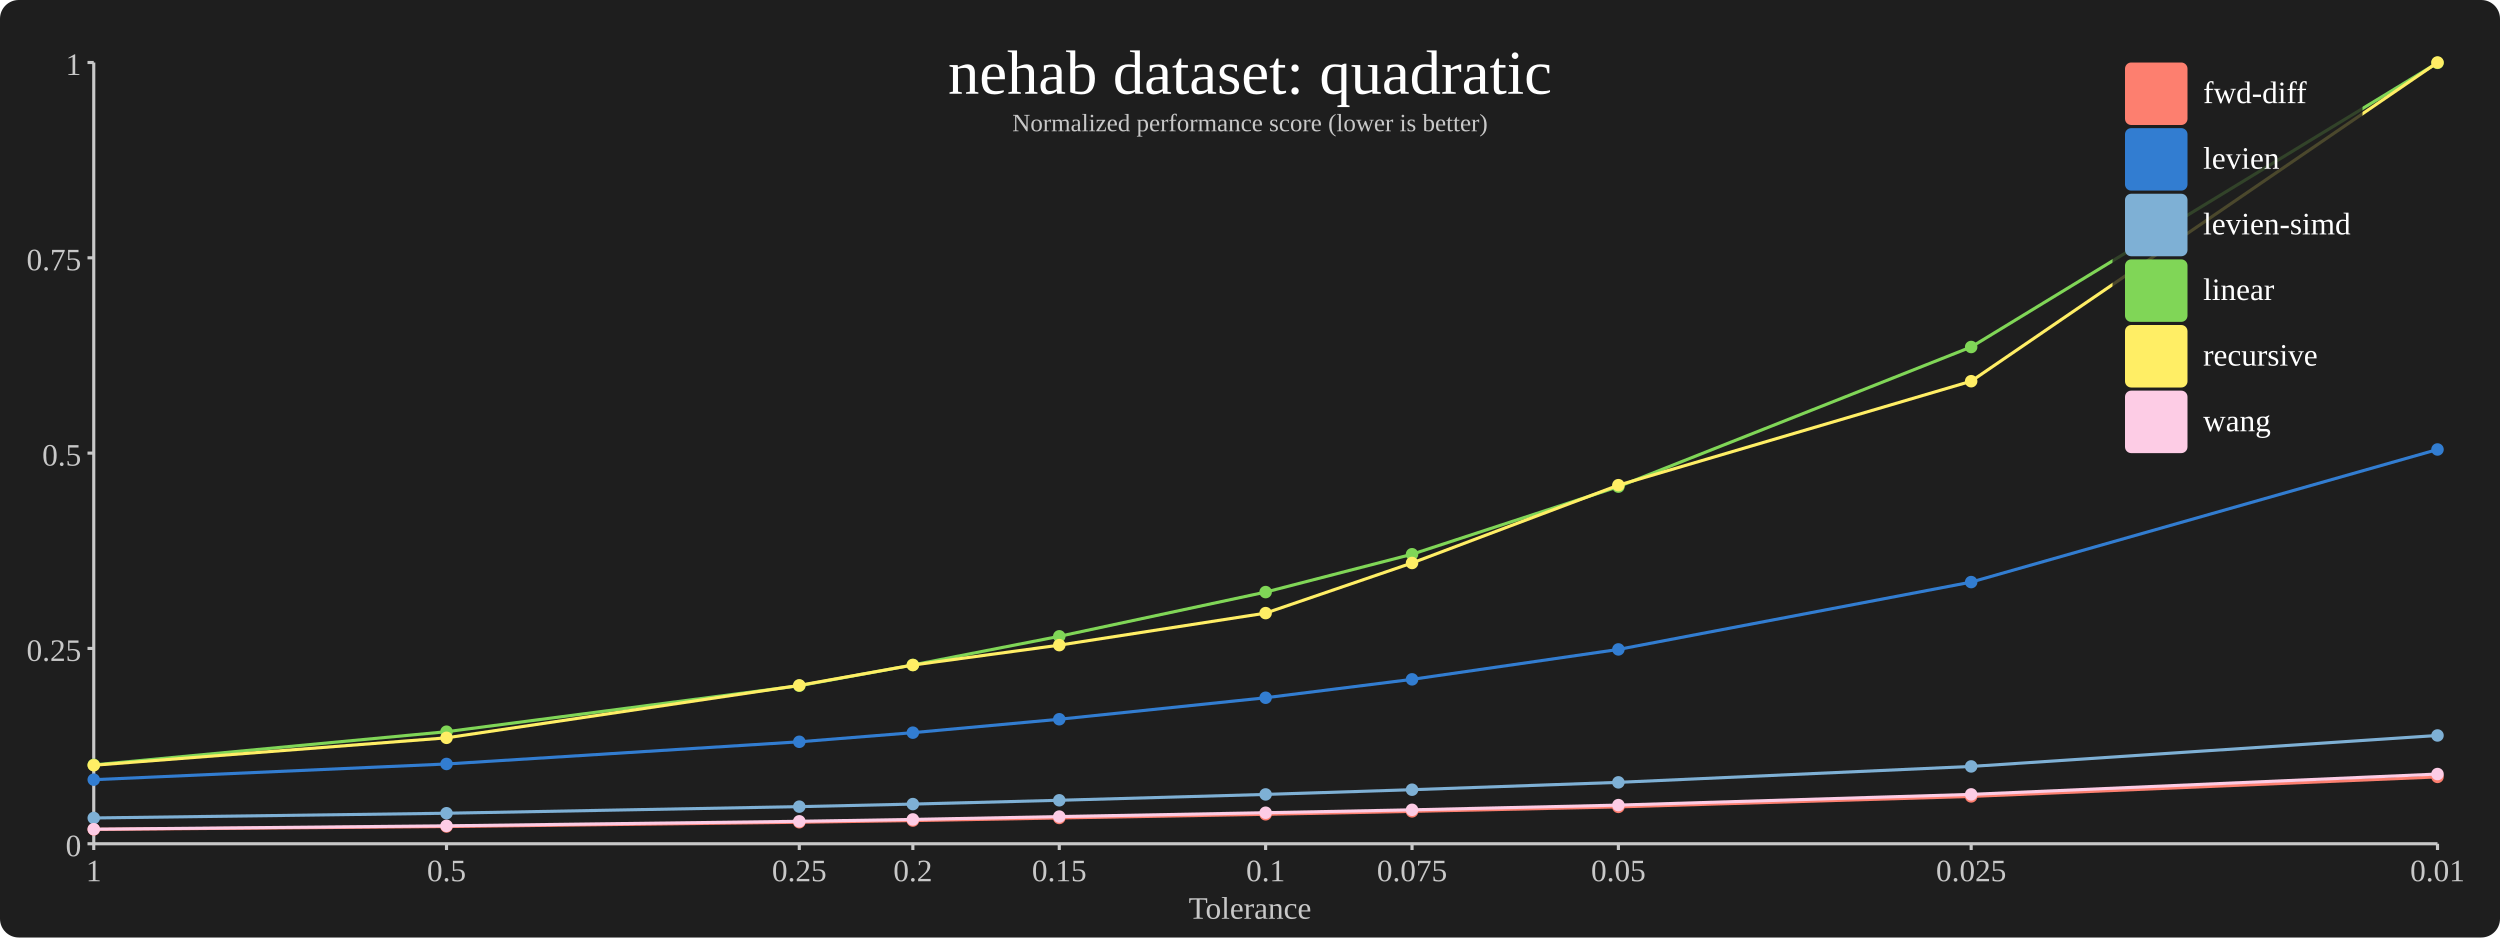
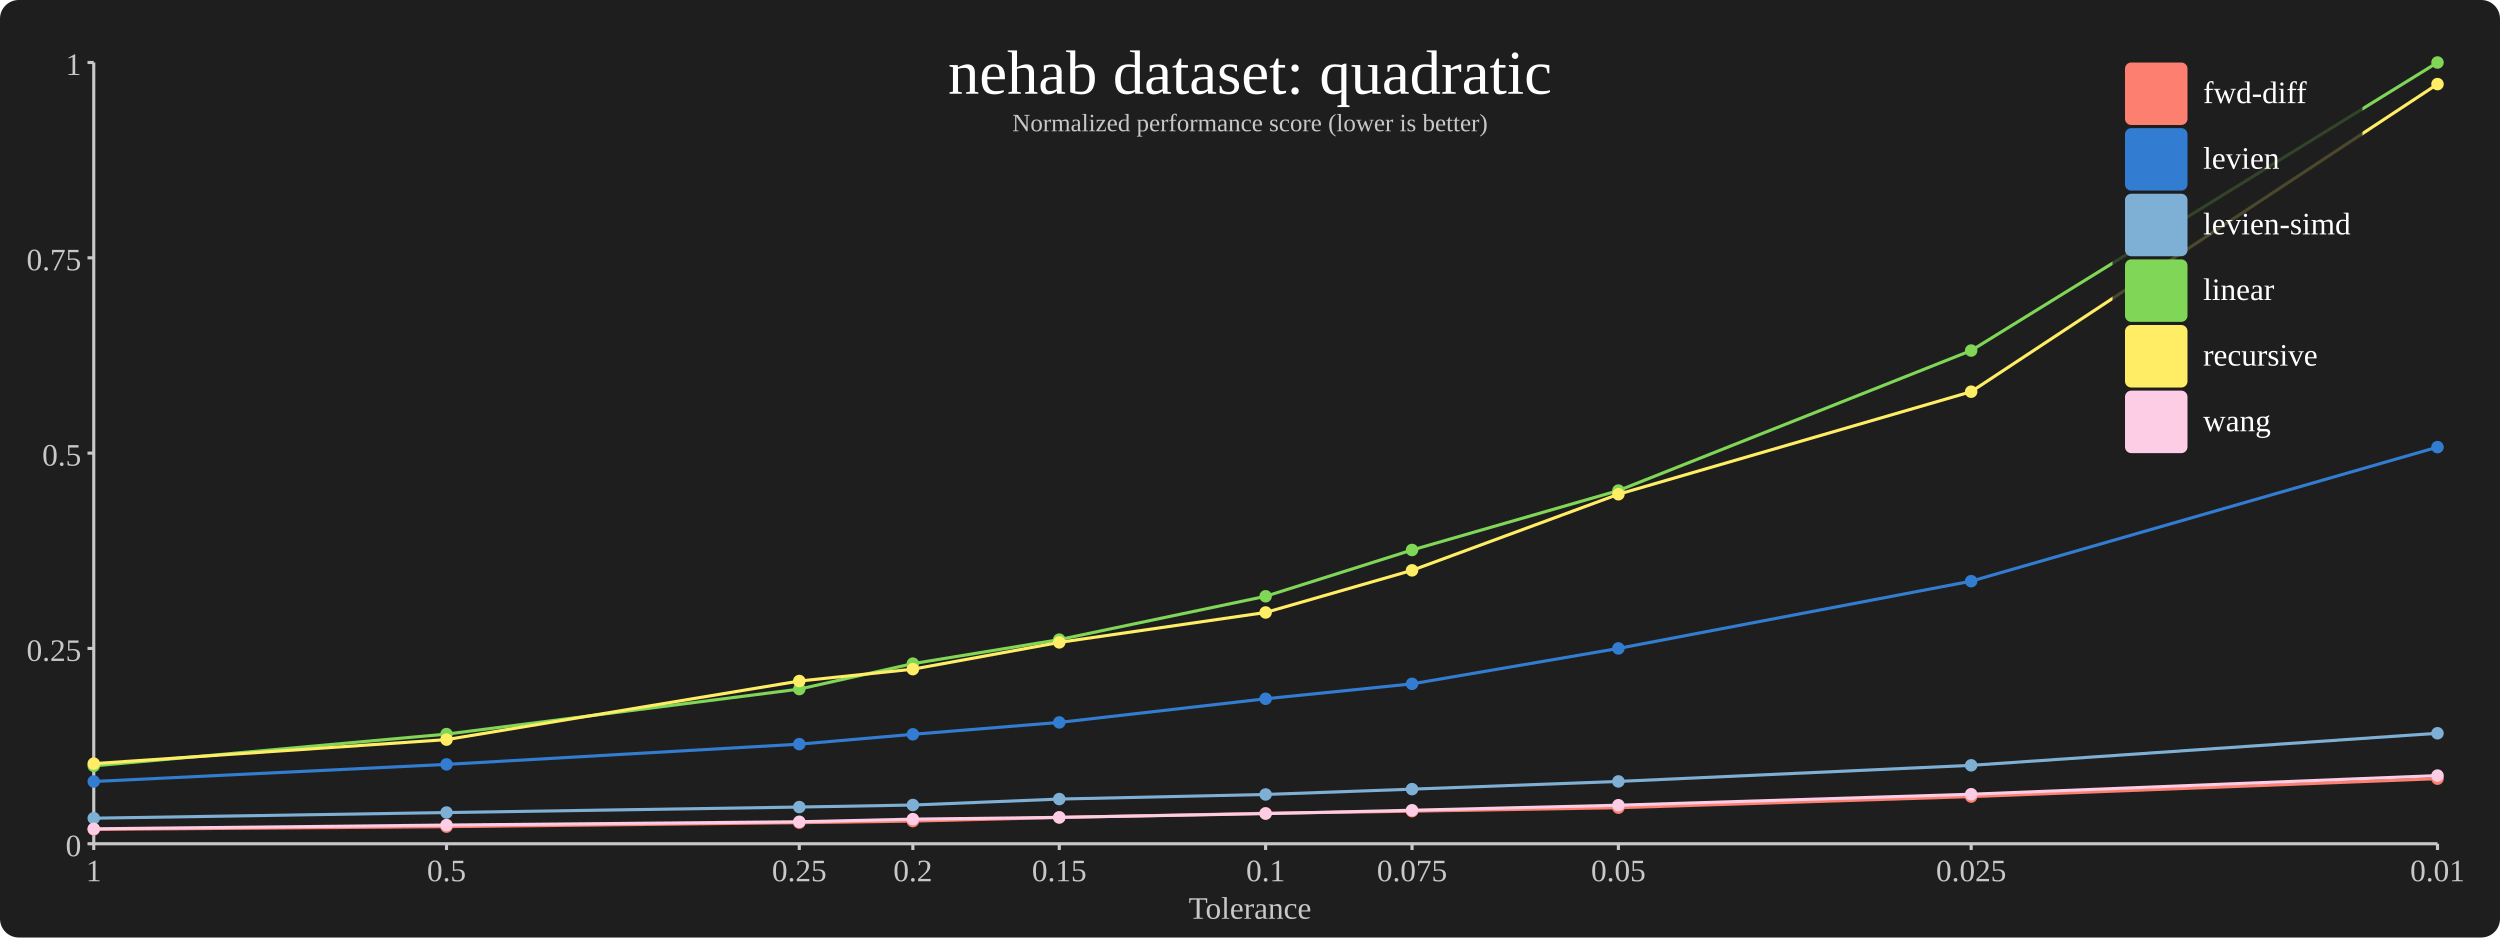
<svg xmlns="http://www.w3.org/2000/svg" viewBox="0 0 800 300">
  <rect x="0" y="0" width="800" height="300" ry="6" style="fill:rgb(30,30,30);stroke:none;fill-opacity:1;stroke-opacity:1;" />
  <path d="M 30 20 L 30 270" style="stroke:rgb(200,200,200);stroke-width:1" />
  <path d="M 30 270 L 780 270" style="stroke:rgb(200,200,200);stroke-width:1" />
  <path d="M 780 270 L 780 272" style="stroke:rgb(200,200,200);stroke-width:1" />
  <text x="780" y="282" style="font-size:10px;fill:rgb(200,200,200);text-anchor:middle;text-align:center;"> 0.01 </text>
  <path d="M 630.772 270 L 630.772 272" style="stroke:rgb(200,200,200);stroke-width:1" />
  <text x="630.772" y="282" style="font-size:10px;fill:rgb(200,200,200);text-anchor:middle;text-align:center;"> 0.025 </text>
  <path d="M 517.886 270 L 517.886 272" style="stroke:rgb(200,200,200);stroke-width:1" />
  <text x="517.886" y="282" style="font-size:10px;fill:rgb(200,200,200);text-anchor:middle;text-align:center;"> 0.05 </text>
  <path d="M 451.852 270 L 451.852 272" style="stroke:rgb(200,200,200);stroke-width:1" />
  <text x="451.852" y="282" style="font-size:10px;fill:rgb(200,200,200);text-anchor:middle;text-align:center;"> 0.075 </text>
  <path d="M 405 270 L 405 272" style="stroke:rgb(200,200,200);stroke-width:1" />
  <text x="405" y="282" style="font-size:10px;fill:rgb(200,200,200);text-anchor:middle;text-align:center;"> 0.1 </text>
  <path d="M 338.966 270 L 338.966 272" style="stroke:rgb(200,200,200);stroke-width:1" />
  <text x="338.966" y="282" style="font-size:10px;fill:rgb(200,200,200);text-anchor:middle;text-align:center;"> 0.15 </text>
  <path d="M 292.114 270 L 292.114 272" style="stroke:rgb(200,200,200);stroke-width:1" />
  <text x="292.114" y="282" style="font-size:10px;fill:rgb(200,200,200);text-anchor:middle;text-align:center;"> 0.2 </text>
  <path d="M 255.773 270 L 255.773 272" style="stroke:rgb(200,200,200);stroke-width:1" />
  <text x="255.773" y="282" style="font-size:10px;fill:rgb(200,200,200);text-anchor:middle;text-align:center;"> 0.25 </text>
  <path d="M 142.886 270 L 142.886 272" style="stroke:rgb(200,200,200);stroke-width:1" />
  <text x="142.886" y="282" style="font-size:10px;fill:rgb(200,200,200);text-anchor:middle;text-align:center;"> 0.5 </text>
  <path d="M 30 270 L 30 272" style="stroke:rgb(200,200,200);stroke-width:1" />
  <text x="30" y="282" style="font-size:10px;fill:rgb(200,200,200);text-anchor:middle;text-align:center;"> 1 </text>
  <path d="M 28 270 L 30 270" style="stroke:rgb(200,200,200);stroke-width:1" />
  <text x="26" y="274" style="font-size:10px;fill:rgb(200,200,200);text-anchor:end;text-align:right;"> 0 </text>
  <path d="M 28 207.5 L 30 207.5" style="stroke:rgb(200,200,200);stroke-width:1" />
  <text x="26" y="211.5" style="font-size:10px;fill:rgb(200,200,200);text-anchor:end;text-align:right;"> 0.25 </text>
  <path d="M 28 145 L 30 145" style="stroke:rgb(200,200,200);stroke-width:1" />
  <text x="26" y="149" style="font-size:10px;fill:rgb(200,200,200);text-anchor:end;text-align:right;"> 0.5 </text>
  <path d="M 28 82.5 L 30 82.5" style="stroke:rgb(200,200,200);stroke-width:1" />
  <text x="26" y="86.5" style="font-size:10px;fill:rgb(200,200,200);text-anchor:end;text-align:right;"> 0.75 </text>
  <path d="M 28 20 L 30 20" style="stroke:rgb(200,200,200);stroke-width:1" />
  <text x="26" y="24" style="font-size:10px;fill:rgb(200,200,200);text-anchor:end;text-align:right;"> 1 </text>
  <text x="400" y="294" style="font-size:10px;fill:rgb(200,200,200);text-anchor:middle;text-align:center;"> Tolerance </text>
-   <circle cx="780" cy="248.603" r="2" style="fill:rgb(253,127,111);stroke:none;fill-opacity:1;stroke-opacity:1;" />
-   <path d="M 780 248.603 L 630.772 254.852" style="stroke:rgb(253,127,111);stroke-width:1" />
-   <circle cx="630.772" cy="254.852" r="2" style="fill:rgb(253,127,111);stroke:none;fill-opacity:1;stroke-opacity:1;" />
-   <path d="M 630.772 254.852 L 517.886 258.202" style="stroke:rgb(253,127,111);stroke-width:1" />
-   <circle cx="517.886" cy="258.202" r="2" style="fill:rgb(253,127,111);stroke:none;fill-opacity:1;stroke-opacity:1;" />
-   <path d="M 517.886 258.202 L 451.852 259.635" style="stroke:rgb(253,127,111);stroke-width:1" />
-   <circle cx="451.852" cy="259.635" r="2" style="fill:rgb(253,127,111);stroke:none;fill-opacity:1;stroke-opacity:1;" />
-   <path d="M 451.852 259.635 L 405 260.577" style="stroke:rgb(253,127,111);stroke-width:1" />
-   <circle cx="405" cy="260.577" r="2" style="fill:rgb(253,127,111);stroke:none;fill-opacity:1;stroke-opacity:1;" />
-   <path d="M 405 260.577 L 338.966 261.748" style="stroke:rgb(253,127,111);stroke-width:1" />
-   <circle cx="338.966" cy="261.748" r="2" style="fill:rgb(253,127,111);stroke:none;fill-opacity:1;stroke-opacity:1;" />
-   <path d="M 338.966 261.748 L 292.114 262.577" style="stroke:rgb(253,127,111);stroke-width:1" />
-   <circle cx="292.114" cy="262.577" r="2" style="fill:rgb(253,127,111);stroke:none;fill-opacity:1;stroke-opacity:1;" />
-   <path d="M 292.114 262.577 L 255.773 263.118" style="stroke:rgb(253,127,111);stroke-width:1" />
-   <circle cx="255.773" cy="263.118" r="2" style="fill:rgb(253,127,111);stroke:none;fill-opacity:1;stroke-opacity:1;" />
-   <path d="M 255.773 263.118 L 142.886 264.485" style="stroke:rgb(253,127,111);stroke-width:1" />
-   <circle cx="142.886" cy="264.485" r="2" style="fill:rgb(253,127,111);stroke:none;fill-opacity:1;stroke-opacity:1;" />
-   <path d="M 142.886 264.485 L 30 265.405" style="stroke:rgb(253,127,111);stroke-width:1" />
+   <circle cx="780" cy="234.643" r="2" style="fill:rgb(126,176,213);stroke:none;fill-opacity:1;stroke-opacity:1;" />
+   <path d="M 780 234.643 L 630.772 244.905" style="stroke:rgb(126,176,213);stroke-width:1" />
+   <circle cx="630.772" cy="244.905" r="2" style="fill:rgb(126,176,213);stroke:none;fill-opacity:1;stroke-opacity:1;" />
+   <path d="M 630.772 244.905 L 517.886 250.055" style="stroke:rgb(126,176,213);stroke-width:1" />
+   <circle cx="517.886" cy="250.055" r="2" style="fill:rgb(126,176,213);stroke:none;fill-opacity:1;stroke-opacity:1;" />
+   <path d="M 517.886 250.055 L 451.852 252.525" style="stroke:rgb(126,176,213);stroke-width:1" />
+   <circle cx="451.852" cy="252.525" r="2" style="fill:rgb(126,176,213);stroke:none;fill-opacity:1;stroke-opacity:1;" />
+   <path d="M 451.852 252.525 L 405 254.228" style="stroke:rgb(126,176,213);stroke-width:1" />
+   <circle cx="405" cy="254.228" r="2" style="fill:rgb(126,176,213);stroke:none;fill-opacity:1;stroke-opacity:1;" />
+   <path d="M 405 254.228 L 338.966 255.697" style="stroke:rgb(126,176,213);stroke-width:1" />
+   <circle cx="338.966" cy="255.697" r="2" style="fill:rgb(126,176,213);stroke:none;fill-opacity:1;stroke-opacity:1;" />
+   <path d="M 338.966 255.697 L 292.114 257.608" style="stroke:rgb(126,176,213);stroke-width:1" />
+   <circle cx="292.114" cy="257.608" r="2" style="fill:rgb(126,176,213);stroke:none;fill-opacity:1;stroke-opacity:1;" />
+   <path d="M 292.114 257.608 L 255.773 258.255" style="stroke:rgb(126,176,213);stroke-width:1" />
+   <circle cx="255.773" cy="258.255" r="2" style="fill:rgb(126,176,213);stroke:none;fill-opacity:1;stroke-opacity:1;" />
+   <path d="M 255.773 258.255 L 142.886 260.012" style="stroke:rgb(126,176,213);stroke-width:1" />
+   <circle cx="142.886" cy="260.012" r="2" style="fill:rgb(126,176,213);stroke:none;fill-opacity:1;stroke-opacity:1;" />
+   <path d="M 142.886 260.012 L 30 261.822" style="stroke:rgb(126,176,213);stroke-width:1" />
+   <circle cx="30" cy="261.822" r="2" style="fill:rgb(126,176,213);stroke:none;fill-opacity:1;stroke-opacity:1;" />
+   <circle cx="780" cy="20" r="2" style="fill:rgb(128,214,87);stroke:none;fill-opacity:1;stroke-opacity:1;" />
+   <path d="M 780 20 L 630.772 112.175" style="stroke:rgb(128,214,87);stroke-width:1" />
+   <circle cx="630.772" cy="112.175" r="2" style="fill:rgb(128,214,87);stroke:none;fill-opacity:1;stroke-opacity:1;" />
+   <path d="M 630.772 112.175 L 517.886 156.982" style="stroke:rgb(128,214,87);stroke-width:1" />
+   <circle cx="517.886" cy="156.982" r="2" style="fill:rgb(128,214,87);stroke:none;fill-opacity:1;stroke-opacity:1;" />
+   <path d="M 517.886 156.982 L 451.852 175.998" style="stroke:rgb(128,214,87);stroke-width:1" />
+   <circle cx="451.852" cy="175.998" r="2" style="fill:rgb(128,214,87);stroke:none;fill-opacity:1;stroke-opacity:1;" />
+   <path d="M 451.852 175.998 L 405 190.808" style="stroke:rgb(128,214,87);stroke-width:1" />
+   <circle cx="405" cy="190.808" r="2" style="fill:rgb(128,214,87);stroke:none;fill-opacity:1;stroke-opacity:1;" />
+   <path d="M 405 190.808 L 338.966 204.675" style="stroke:rgb(128,214,87);stroke-width:1" />
+   <circle cx="338.966" cy="204.675" r="2" style="fill:rgb(128,214,87);stroke:none;fill-opacity:1;stroke-opacity:1;" />
+   <path d="M 338.966 204.675 L 292.114 212.363" style="stroke:rgb(128,214,87);stroke-width:1" />
+   <circle cx="292.114" cy="212.363" r="2" style="fill:rgb(128,214,87);stroke:none;fill-opacity:1;stroke-opacity:1;" />
+   <path d="M 292.114 212.363 L 255.773 220.51" style="stroke:rgb(128,214,87);stroke-width:1" />
+   <circle cx="255.773" cy="220.51" r="2" style="fill:rgb(128,214,87);stroke:none;fill-opacity:1;stroke-opacity:1;" />
+   <path d="M 255.773 220.51 L 142.886 234.907" style="stroke:rgb(128,214,87);stroke-width:1" />
+   <circle cx="142.886" cy="234.907" r="2" style="fill:rgb(128,214,87);stroke:none;fill-opacity:1;stroke-opacity:1;" />
+   <path d="M 142.886 234.907 L 30 245.077" style="stroke:rgb(128,214,87);stroke-width:1" />
+   <circle cx="30" cy="245.077" r="2" style="fill:rgb(128,214,87);stroke:none;fill-opacity:1;stroke-opacity:1;" />
+   <circle cx="780" cy="249.173" r="2" style="fill:rgb(253,127,111);stroke:none;fill-opacity:1;stroke-opacity:1;" />
+   <path d="M 780 249.173 L 630.772 254.905" style="stroke:rgb(253,127,111);stroke-width:1" />
+   <circle cx="630.772" cy="254.905" r="2" style="fill:rgb(253,127,111);stroke:none;fill-opacity:1;stroke-opacity:1;" />
+   <path d="M 630.772 254.905 L 517.886 258.462" style="stroke:rgb(253,127,111);stroke-width:1" />
+   <circle cx="517.886" cy="258.462" r="2" style="fill:rgb(253,127,111);stroke:none;fill-opacity:1;stroke-opacity:1;" />
+   <path d="M 517.886 258.462 L 451.852 259.572" style="stroke:rgb(253,127,111);stroke-width:1" />
+   <circle cx="451.852" cy="259.572" r="2" style="fill:rgb(253,127,111);stroke:none;fill-opacity:1;stroke-opacity:1;" />
+   <path d="M 451.852 259.572 L 405 260.25" style="stroke:rgb(253,127,111);stroke-width:1" />
+   <circle cx="405" cy="260.25" r="2" style="fill:rgb(253,127,111);stroke:none;fill-opacity:1;stroke-opacity:1;" />
+   <path d="M 405 260.25 L 338.966 261.575" style="stroke:rgb(253,127,111);stroke-width:1" />
+   <circle cx="338.966" cy="261.575" r="2" style="fill:rgb(253,127,111);stroke:none;fill-opacity:1;stroke-opacity:1;" />
+   <path d="M 338.966 261.575 L 292.114 262.75" style="stroke:rgb(253,127,111);stroke-width:1" />
+   <circle cx="292.114" cy="262.75" r="2" style="fill:rgb(253,127,111);stroke:none;fill-opacity:1;stroke-opacity:1;" />
+   <path d="M 292.114 262.75 L 255.773 263.25" style="stroke:rgb(253,127,111);stroke-width:1" />
+   <circle cx="255.773" cy="263.25" r="2" style="fill:rgb(253,127,111);stroke:none;fill-opacity:1;stroke-opacity:1;" />
+   <path d="M 255.773 263.25 L 142.886 264.53" style="stroke:rgb(253,127,111);stroke-width:1" />
+   <circle cx="142.886" cy="264.53" r="2" style="fill:rgb(253,127,111);stroke:none;fill-opacity:1;stroke-opacity:1;" />
+   <path d="M 142.886 264.53 L 30 265.405" style="stroke:rgb(253,127,111);stroke-width:1" />
  <circle cx="30" cy="265.405" r="2" style="fill:rgb(253,127,111);stroke:none;fill-opacity:1;stroke-opacity:1;" />
-   <circle cx="780" cy="235.347" r="2" style="fill:rgb(126,176,213);stroke:none;fill-opacity:1;stroke-opacity:1;" />
-   <path d="M 780 235.347 L 630.772 245.255" style="stroke:rgb(126,176,213);stroke-width:1" />
-   <circle cx="630.772" cy="245.255" r="2" style="fill:rgb(126,176,213);stroke:none;fill-opacity:1;stroke-opacity:1;" />
-   <path d="M 630.772 245.255 L 517.886 250.353" style="stroke:rgb(126,176,213);stroke-width:1" />
-   <circle cx="517.886" cy="250.353" r="2" style="fill:rgb(126,176,213);stroke:none;fill-opacity:1;stroke-opacity:1;" />
-   <path d="M 517.886 250.353 L 451.852 252.705" style="stroke:rgb(126,176,213);stroke-width:1" />
-   <circle cx="451.852" cy="252.705" r="2" style="fill:rgb(126,176,213);stroke:none;fill-opacity:1;stroke-opacity:1;" />
-   <path d="M 451.852 252.705 L 405 254.213" style="stroke:rgb(126,176,213);stroke-width:1" />
-   <circle cx="405" cy="254.213" r="2" style="fill:rgb(126,176,213);stroke:none;fill-opacity:1;stroke-opacity:1;" />
-   <path d="M 405 254.213 L 338.966 256.09" style="stroke:rgb(126,176,213);stroke-width:1" />
-   <circle cx="338.966" cy="256.09" r="2" style="fill:rgb(126,176,213);stroke:none;fill-opacity:1;stroke-opacity:1;" />
-   <path d="M 338.966 256.09 L 292.114 257.308" style="stroke:rgb(126,176,213);stroke-width:1" />
-   <circle cx="292.114" cy="257.308" r="2" style="fill:rgb(126,176,213);stroke:none;fill-opacity:1;stroke-opacity:1;" />
-   <path d="M 292.114 257.308 L 255.773 258.123" style="stroke:rgb(126,176,213);stroke-width:1" />
-   <circle cx="255.773" cy="258.123" r="2" style="fill:rgb(126,176,213);stroke:none;fill-opacity:1;stroke-opacity:1;" />
-   <path d="M 255.773 258.123 L 142.886 260.235" style="stroke:rgb(126,176,213);stroke-width:1" />
-   <circle cx="142.886" cy="260.235" r="2" style="fill:rgb(126,176,213);stroke:none;fill-opacity:1;stroke-opacity:1;" />
-   <path d="M 142.886 260.235 L 30 261.75" style="stroke:rgb(126,176,213);stroke-width:1" />
-   <circle cx="30" cy="261.75" r="2" style="fill:rgb(126,176,213);stroke:none;fill-opacity:1;stroke-opacity:1;" />
-   <circle cx="780" cy="20.115" r="2" style="fill:rgb(128,214,87);stroke:none;fill-opacity:1;stroke-opacity:1;" />
-   <path d="M 780 20.115 L 630.772 111.04" style="stroke:rgb(128,214,87);stroke-width:1" />
-   <circle cx="630.772" cy="111.04" r="2" style="fill:rgb(128,214,87);stroke:none;fill-opacity:1;stroke-opacity:1;" />
-   <path d="M 630.772 111.04 L 517.886 155.73" style="stroke:rgb(128,214,87);stroke-width:1" />
-   <circle cx="517.886" cy="155.73" r="2" style="fill:rgb(128,214,87);stroke:none;fill-opacity:1;stroke-opacity:1;" />
-   <path d="M 517.886 155.73 L 451.852 177.357" style="stroke:rgb(128,214,87);stroke-width:1" />
-   <circle cx="451.852" cy="177.357" r="2" style="fill:rgb(128,214,87);stroke:none;fill-opacity:1;stroke-opacity:1;" />
-   <path d="M 451.852 177.357 L 405 189.468" style="stroke:rgb(128,214,87);stroke-width:1" />
-   <circle cx="405" cy="189.468" r="2" style="fill:rgb(128,214,87);stroke:none;fill-opacity:1;stroke-opacity:1;" />
-   <path d="M 405 189.468 L 338.966 203.62" style="stroke:rgb(128,214,87);stroke-width:1" />
-   <circle cx="338.966" cy="203.62" r="2" style="fill:rgb(128,214,87);stroke:none;fill-opacity:1;stroke-opacity:1;" />
-   <path d="M 338.966 203.62 L 292.114 212.787" style="stroke:rgb(128,214,87);stroke-width:1" />
-   <circle cx="292.114" cy="212.787" r="2" style="fill:rgb(128,214,87);stroke:none;fill-opacity:1;stroke-opacity:1;" />
-   <path d="M 292.114 212.787 L 255.773 219.428" style="stroke:rgb(128,214,87);stroke-width:1" />
-   <circle cx="255.773" cy="219.428" r="2" style="fill:rgb(128,214,87);stroke:none;fill-opacity:1;stroke-opacity:1;" />
-   <path d="M 255.773 219.428 L 142.886 234.143" style="stroke:rgb(128,214,87);stroke-width:1" />
-   <circle cx="142.886" cy="234.143" r="2" style="fill:rgb(128,214,87);stroke:none;fill-opacity:1;stroke-opacity:1;" />
-   <path d="M 142.886 234.143 L 30 244.765" style="stroke:rgb(128,214,87);stroke-width:1" />
-   <circle cx="30" cy="244.765" r="2" style="fill:rgb(128,214,87);stroke:none;fill-opacity:1;stroke-opacity:1;" />
-   <circle cx="780" cy="143.835" r="2" style="fill:rgb(50,125,209);stroke:none;fill-opacity:1;stroke-opacity:1;" />
-   <path d="M 780 143.835 L 630.772 186.268" style="stroke:rgb(50,125,209);stroke-width:1" />
-   <circle cx="630.772" cy="186.268" r="2" style="fill:rgb(50,125,209);stroke:none;fill-opacity:1;stroke-opacity:1;" />
-   <path d="M 630.772 186.268 L 517.886 207.812" style="stroke:rgb(50,125,209);stroke-width:1" />
-   <circle cx="517.886" cy="207.812" r="2" style="fill:rgb(50,125,209);stroke:none;fill-opacity:1;stroke-opacity:1;" />
-   <path d="M 517.886 207.812 L 451.852 217.39" style="stroke:rgb(50,125,209);stroke-width:1" />
-   <circle cx="451.852" cy="217.39" r="2" style="fill:rgb(50,125,209);stroke:none;fill-opacity:1;stroke-opacity:1;" />
-   <path d="M 451.852 217.39 L 405 223.278" style="stroke:rgb(50,125,209);stroke-width:1" />
-   <circle cx="405" cy="223.278" r="2" style="fill:rgb(50,125,209);stroke:none;fill-opacity:1;stroke-opacity:1;" />
-   <path d="M 405 223.278 L 338.966 230.157" style="stroke:rgb(50,125,209);stroke-width:1" />
-   <circle cx="338.966" cy="230.157" r="2" style="fill:rgb(50,125,209);stroke:none;fill-opacity:1;stroke-opacity:1;" />
-   <path d="M 338.966 230.157 L 292.114 234.452" style="stroke:rgb(50,125,209);stroke-width:1" />
-   <circle cx="292.114" cy="234.452" r="2" style="fill:rgb(50,125,209);stroke:none;fill-opacity:1;stroke-opacity:1;" />
-   <path d="M 292.114 234.452 L 255.773 237.373" style="stroke:rgb(50,125,209);stroke-width:1" />
-   <circle cx="255.773" cy="237.373" r="2" style="fill:rgb(50,125,209);stroke:none;fill-opacity:1;stroke-opacity:1;" />
-   <path d="M 255.773 237.373 L 142.886 244.47" style="stroke:rgb(50,125,209);stroke-width:1" />
-   <circle cx="142.886" cy="244.47" r="2" style="fill:rgb(50,125,209);stroke:none;fill-opacity:1;stroke-opacity:1;" />
-   <path d="M 142.886 244.47 L 30 249.495" style="stroke:rgb(50,125,209);stroke-width:1" />
-   <circle cx="30" cy="249.495" r="2" style="fill:rgb(50,125,209);stroke:none;fill-opacity:1;stroke-opacity:1;" />
-   <circle cx="780" cy="20" r="2" style="fill:rgb(255,238,101);stroke:none;fill-opacity:1;stroke-opacity:1;" />
-   <path d="M 780 20 L 630.772 121.985" style="stroke:rgb(255,238,101);stroke-width:1" />
-   <circle cx="630.772" cy="121.985" r="2" style="fill:rgb(255,238,101);stroke:none;fill-opacity:1;stroke-opacity:1;" />
-   <path d="M 630.772 121.985 L 517.886 155.255" style="stroke:rgb(255,238,101);stroke-width:1" />
-   <circle cx="517.886" cy="155.255" r="2" style="fill:rgb(255,238,101);stroke:none;fill-opacity:1;stroke-opacity:1;" />
-   <path d="M 517.886 155.255 L 451.852 180.153" style="stroke:rgb(255,238,101);stroke-width:1" />
-   <circle cx="451.852" cy="180.153" r="2" style="fill:rgb(255,238,101);stroke:none;fill-opacity:1;stroke-opacity:1;" />
-   <path d="M 451.852 180.153 L 405 196.195" style="stroke:rgb(255,238,101);stroke-width:1" />
-   <circle cx="405" cy="196.195" r="2" style="fill:rgb(255,238,101);stroke:none;fill-opacity:1;stroke-opacity:1;" />
-   <path d="M 405 196.195 L 338.966 206.445" style="stroke:rgb(255,238,101);stroke-width:1" />
-   <circle cx="338.966" cy="206.445" r="2" style="fill:rgb(255,238,101);stroke:none;fill-opacity:1;stroke-opacity:1;" />
-   <path d="M 338.966 206.445 L 292.114 212.808" style="stroke:rgb(255,238,101);stroke-width:1" />
-   <circle cx="292.114" cy="212.808" r="2" style="fill:rgb(255,238,101);stroke:none;fill-opacity:1;stroke-opacity:1;" />
-   <path d="M 292.114 212.808 L 255.773 219.32" style="stroke:rgb(255,238,101);stroke-width:1" />
-   <circle cx="255.773" cy="219.32" r="2" style="fill:rgb(255,238,101);stroke:none;fill-opacity:1;stroke-opacity:1;" />
-   <path d="M 255.773 219.32 L 142.886 236.103" style="stroke:rgb(255,238,101);stroke-width:1" />
-   <circle cx="142.886" cy="236.103" r="2" style="fill:rgb(255,238,101);stroke:none;fill-opacity:1;stroke-opacity:1;" />
-   <path d="M 142.886 236.103 L 30 244.877" style="stroke:rgb(255,238,101);stroke-width:1" />
-   <circle cx="30" cy="244.877" r="2" style="fill:rgb(255,238,101);stroke:none;fill-opacity:1;stroke-opacity:1;" />
-   <circle cx="780" cy="247.695" r="2" style="fill:rgb(253,204,229);stroke:none;fill-opacity:1;stroke-opacity:1;" />
-   <path d="M 780 247.695 L 630.772 254.2" style="stroke:rgb(253,204,229);stroke-width:1" />
-   <circle cx="630.772" cy="254.2" r="2" style="fill:rgb(253,204,229);stroke:none;fill-opacity:1;stroke-opacity:1;" />
-   <path d="M 630.772 254.2 L 517.886 257.635" style="stroke:rgb(253,204,229);stroke-width:1" />
-   <circle cx="517.886" cy="257.635" r="2" style="fill:rgb(253,204,229);stroke:none;fill-opacity:1;stroke-opacity:1;" />
-   <path d="M 517.886 257.635 L 451.852 259.145" style="stroke:rgb(253,204,229);stroke-width:1" />
-   <circle cx="451.852" cy="259.145" r="2" style="fill:rgb(253,204,229);stroke:none;fill-opacity:1;stroke-opacity:1;" />
-   <path d="M 451.852 259.145 L 405 260.07" style="stroke:rgb(253,204,229);stroke-width:1" />
-   <circle cx="405" cy="260.07" r="2" style="fill:rgb(253,204,229);stroke:none;fill-opacity:1;stroke-opacity:1;" />
-   <path d="M 405 260.07 L 338.966 261.305" style="stroke:rgb(253,204,229);stroke-width:1" />
-   <circle cx="338.966" cy="261.305" r="2" style="fill:rgb(253,204,229);stroke:none;fill-opacity:1;stroke-opacity:1;" />
-   <path d="M 338.966 261.305 L 292.114 262.215" style="stroke:rgb(253,204,229);stroke-width:1" />
-   <circle cx="292.114" cy="262.215" r="2" style="fill:rgb(253,204,229);stroke:none;fill-opacity:1;stroke-opacity:1;" />
-   <path d="M 292.114 262.215 L 255.773 262.817" style="stroke:rgb(253,204,229);stroke-width:1" />
-   <circle cx="255.773" cy="262.817" r="2" style="fill:rgb(253,204,229);stroke:none;fill-opacity:1;stroke-opacity:1;" />
-   <path d="M 255.773 262.817 L 142.886 264.267" style="stroke:rgb(253,204,229);stroke-width:1" />
-   <circle cx="142.886" cy="264.267" r="2" style="fill:rgb(253,204,229);stroke:none;fill-opacity:1;stroke-opacity:1;" />
-   <path d="M 142.886 264.267 L 30 265.345" style="stroke:rgb(253,204,229);stroke-width:1" />
-   <circle cx="30" cy="265.345" r="2" style="fill:rgb(253,204,229);stroke:none;fill-opacity:1;stroke-opacity:1;" />
+   <circle cx="780" cy="26.913" r="2" style="fill:rgb(255,238,101);stroke:none;fill-opacity:1;stroke-opacity:1;" />
+   <path d="M 780 26.913 L 630.772 125.34" style="stroke:rgb(255,238,101);stroke-width:1" />
+   <circle cx="630.772" cy="125.34" r="2" style="fill:rgb(255,238,101);stroke:none;fill-opacity:1;stroke-opacity:1;" />
+   <path d="M 630.772 125.34 L 517.886 158.157" style="stroke:rgb(255,238,101);stroke-width:1" />
+   <circle cx="517.886" cy="158.157" r="2" style="fill:rgb(255,238,101);stroke:none;fill-opacity:1;stroke-opacity:1;" />
+   <path d="M 517.886 158.157 L 451.852 182.507" style="stroke:rgb(255,238,101);stroke-width:1" />
+   <circle cx="451.852" cy="182.507" r="2" style="fill:rgb(255,238,101);stroke:none;fill-opacity:1;stroke-opacity:1;" />
+   <path d="M 451.852 182.507 L 405 195.988" style="stroke:rgb(255,238,101);stroke-width:1" />
+   <circle cx="405" cy="195.988" r="2" style="fill:rgb(255,238,101);stroke:none;fill-opacity:1;stroke-opacity:1;" />
+   <path d="M 405 195.988 L 338.966 205.562" style="stroke:rgb(255,238,101);stroke-width:1" />
+   <circle cx="338.966" cy="205.562" r="2" style="fill:rgb(255,238,101);stroke:none;fill-opacity:1;stroke-opacity:1;" />
+   <path d="M 338.966 205.562 L 292.114 214.132" style="stroke:rgb(255,238,101);stroke-width:1" />
+   <circle cx="292.114" cy="214.132" r="2" style="fill:rgb(255,238,101);stroke:none;fill-opacity:1;stroke-opacity:1;" />
+   <path d="M 292.114 214.132 L 255.773 217.928" style="stroke:rgb(255,238,101);stroke-width:1" />
+   <circle cx="255.773" cy="217.928" r="2" style="fill:rgb(255,238,101);stroke:none;fill-opacity:1;stroke-opacity:1;" />
+   <path d="M 255.773 217.928 L 142.886 236.675" style="stroke:rgb(255,238,101);stroke-width:1" />
+   <circle cx="142.886" cy="236.675" r="2" style="fill:rgb(255,238,101);stroke:none;fill-opacity:1;stroke-opacity:1;" />
+   <path d="M 142.886 236.675 L 30 244.36" style="stroke:rgb(255,238,101);stroke-width:1" />
+   <circle cx="30" cy="244.36" r="2" style="fill:rgb(255,238,101);stroke:none;fill-opacity:1;stroke-opacity:1;" />
+   <circle cx="780" cy="143.083" r="2" style="fill:rgb(50,125,209);stroke:none;fill-opacity:1;stroke-opacity:1;" />
+   <path d="M 780 143.083 L 630.772 185.972" style="stroke:rgb(50,125,209);stroke-width:1" />
+   <circle cx="630.772" cy="185.972" r="2" style="fill:rgb(50,125,209);stroke:none;fill-opacity:1;stroke-opacity:1;" />
+   <path d="M 630.772 185.972 L 517.886 207.49" style="stroke:rgb(50,125,209);stroke-width:1" />
+   <circle cx="517.886" cy="207.49" r="2" style="fill:rgb(50,125,209);stroke:none;fill-opacity:1;stroke-opacity:1;" />
+   <path d="M 517.886 207.49 L 451.852 218.83" style="stroke:rgb(50,125,209);stroke-width:1" />
+   <circle cx="451.852" cy="218.83" r="2" style="fill:rgb(50,125,209);stroke:none;fill-opacity:1;stroke-opacity:1;" />
+   <path d="M 451.852 218.83 L 405 223.605" style="stroke:rgb(50,125,209);stroke-width:1" />
+   <circle cx="405" cy="223.605" r="2" style="fill:rgb(50,125,209);stroke:none;fill-opacity:1;stroke-opacity:1;" />
+   <path d="M 405 223.605 L 338.966 231.17" style="stroke:rgb(50,125,209);stroke-width:1" />
+   <circle cx="338.966" cy="231.17" r="2" style="fill:rgb(50,125,209);stroke:none;fill-opacity:1;stroke-opacity:1;" />
+   <path d="M 338.966 231.17 L 292.114 234.975" style="stroke:rgb(50,125,209);stroke-width:1" />
+   <circle cx="292.114" cy="234.975" r="2" style="fill:rgb(50,125,209);stroke:none;fill-opacity:1;stroke-opacity:1;" />
+   <path d="M 292.114 234.975 L 255.773 238.125" style="stroke:rgb(50,125,209);stroke-width:1" />
+   <circle cx="255.773" cy="238.125" r="2" style="fill:rgb(50,125,209);stroke:none;fill-opacity:1;stroke-opacity:1;" />
+   <path d="M 255.773 238.125 L 142.886 244.603" style="stroke:rgb(50,125,209);stroke-width:1" />
+   <circle cx="142.886" cy="244.603" r="2" style="fill:rgb(50,125,209);stroke:none;fill-opacity:1;stroke-opacity:1;" />
+   <path d="M 142.886 244.603 L 30 250.077" style="stroke:rgb(50,125,209);stroke-width:1" />
+   <circle cx="30" cy="250.077" r="2" style="fill:rgb(50,125,209);stroke:none;fill-opacity:1;stroke-opacity:1;" />
+   <circle cx="780" cy="248.183" r="2" style="fill:rgb(253,204,229);stroke:none;fill-opacity:1;stroke-opacity:1;" />
+   <path d="M 780 248.183 L 630.772 254.153" style="stroke:rgb(253,204,229);stroke-width:1" />
+   <circle cx="630.772" cy="254.153" r="2" style="fill:rgb(253,204,229);stroke:none;fill-opacity:1;stroke-opacity:1;" />
+   <path d="M 630.772 254.153 L 517.886 257.67" style="stroke:rgb(253,204,229);stroke-width:1" />
+   <circle cx="517.886" cy="257.67" r="2" style="fill:rgb(253,204,229);stroke:none;fill-opacity:1;stroke-opacity:1;" />
+   <path d="M 517.886 257.67 L 451.852 259.277" style="stroke:rgb(253,204,229);stroke-width:1" />
+   <circle cx="451.852" cy="259.277" r="2" style="fill:rgb(253,204,229);stroke:none;fill-opacity:1;stroke-opacity:1;" />
+   <path d="M 451.852 259.277 L 405 260.35" style="stroke:rgb(253,204,229);stroke-width:1" />
+   <circle cx="405" cy="260.35" r="2" style="fill:rgb(253,204,229);stroke:none;fill-opacity:1;stroke-opacity:1;" />
+   <path d="M 405 260.35 L 338.966 261.56" style="stroke:rgb(253,204,229);stroke-width:1" />
+   <circle cx="338.966" cy="261.56" r="2" style="fill:rgb(253,204,229);stroke:none;fill-opacity:1;stroke-opacity:1;" />
+   <path d="M 338.966 261.56 L 292.114 262.13" style="stroke:rgb(253,204,229);stroke-width:1" />
+   <circle cx="292.114" cy="262.13" r="2" style="fill:rgb(253,204,229);stroke:none;fill-opacity:1;stroke-opacity:1;" />
+   <path d="M 292.114 262.13 L 255.773 262.965" style="stroke:rgb(253,204,229);stroke-width:1" />
+   <circle cx="255.773" cy="262.965" r="2" style="fill:rgb(253,204,229);stroke:none;fill-opacity:1;stroke-opacity:1;" />
+   <path d="M 255.773 262.965 L 142.886 264.02" style="stroke:rgb(253,204,229);stroke-width:1" />
+   <circle cx="142.886" cy="264.02" r="2" style="fill:rgb(253,204,229);stroke:none;fill-opacity:1;stroke-opacity:1;" />
+   <path d="M 142.886 264.02 L 30 265.225" style="stroke:rgb(253,204,229);stroke-width:1" />
+   <circle cx="30" cy="265.225" r="2" style="fill:rgb(253,204,229);stroke:none;fill-opacity:1;stroke-opacity:1;" />
  <rect x="676" y="16" width="80" height="133" ry="4" style="fill:rgb(30,30,30);stroke:none;fill-opacity:0.8;stroke-opacity:1;" />
  <rect x="680" y="20" width="20" height="20" ry="2" style="fill:rgb(253,127,111);stroke:none;fill-opacity:1;stroke-opacity:1;" />
  <text x="705" y="33" style="font-size:10px;fill:rgb(255,255,255);text-anchor:start;text-align:left;"> fwd-diff </text>
  <rect x="680" y="41" width="20" height="20" ry="2" style="fill:rgb(50,125,209);stroke:none;fill-opacity:1;stroke-opacity:1;" />
  <text x="705" y="54" style="font-size:10px;fill:rgb(255,255,255);text-anchor:start;text-align:left;"> levien </text>
  <rect x="680" y="62" width="20" height="20" ry="2" style="fill:rgb(126,176,213);stroke:none;fill-opacity:1;stroke-opacity:1;" />
  <text x="705" y="75" style="font-size:10px;fill:rgb(255,255,255);text-anchor:start;text-align:left;"> levien-simd </text>
  <rect x="680" y="83" width="20" height="20" ry="2" style="fill:rgb(128,214,87);stroke:none;fill-opacity:1;stroke-opacity:1;" />
  <text x="705" y="96" style="font-size:10px;fill:rgb(255,255,255);text-anchor:start;text-align:left;"> linear </text>
  <rect x="680" y="104" width="20" height="20" ry="2" style="fill:rgb(255,238,101);stroke:none;fill-opacity:1;stroke-opacity:1;" />
  <text x="705" y="117" style="font-size:10px;fill:rgb(255,255,255);text-anchor:start;text-align:left;"> recursive </text>
  <rect x="680" y="125" width="20" height="20" ry="2" style="fill:rgb(253,204,229);stroke:none;fill-opacity:1;stroke-opacity:1;" />
  <text x="705" y="138" style="font-size:10px;fill:rgb(255,255,255);text-anchor:start;text-align:left;"> wang </text>
  <text x="400" y="30" style="font-size:20px;fill:rgb(255,255,255);text-anchor:middle;text-align:center;"> nehab dataset: quadratic </text>
  <text x="400" y="42" style="font-size:8px;fill:rgb(200,200,200);text-anchor:middle;text-align:center;"> Normalized performance score (lower is better) </text>
</svg>
